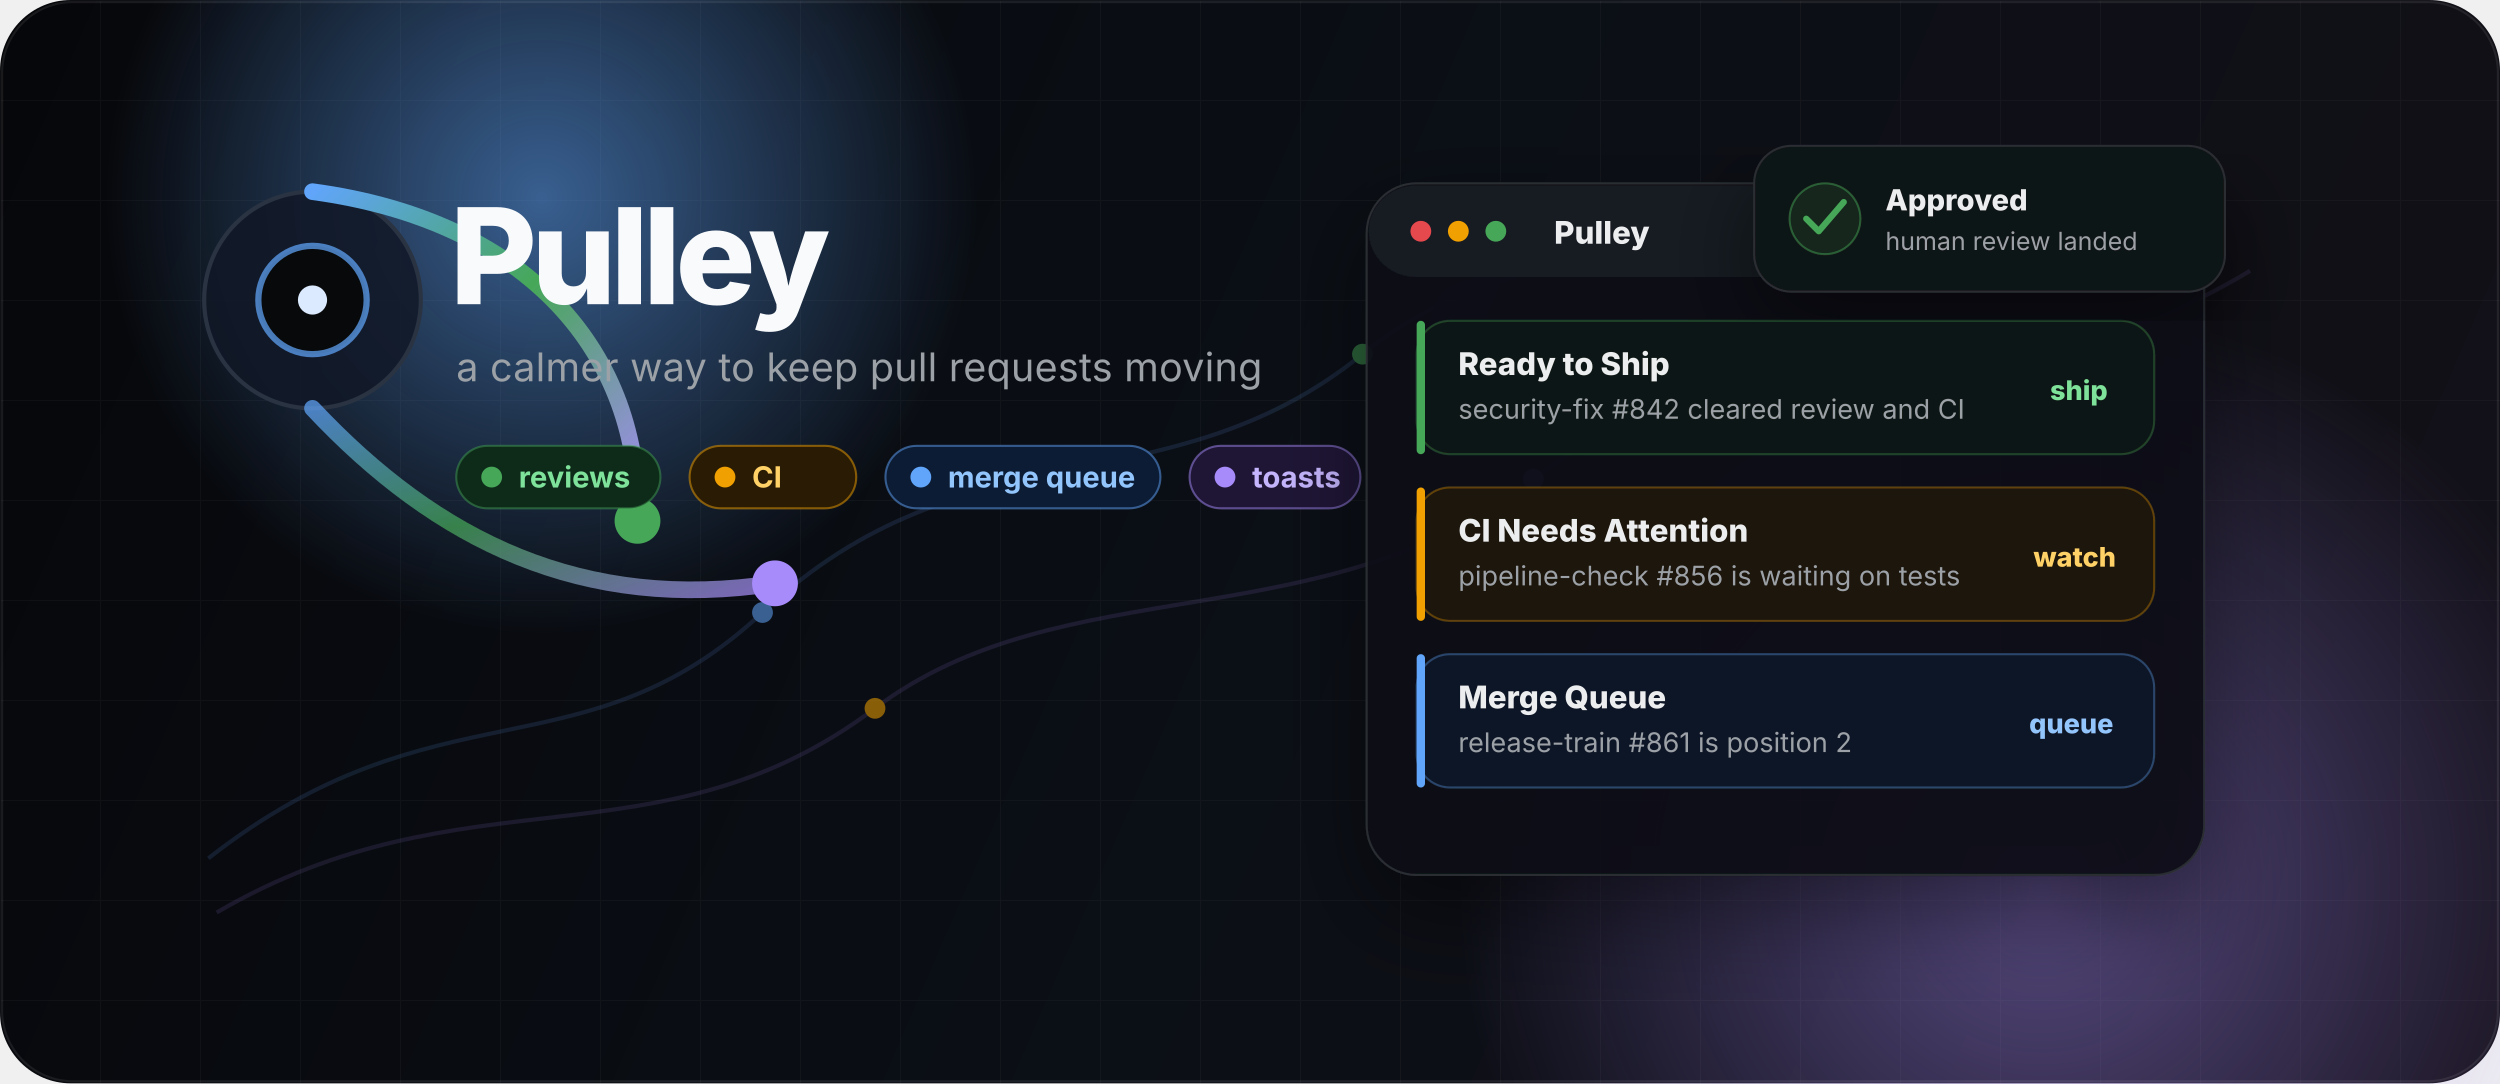
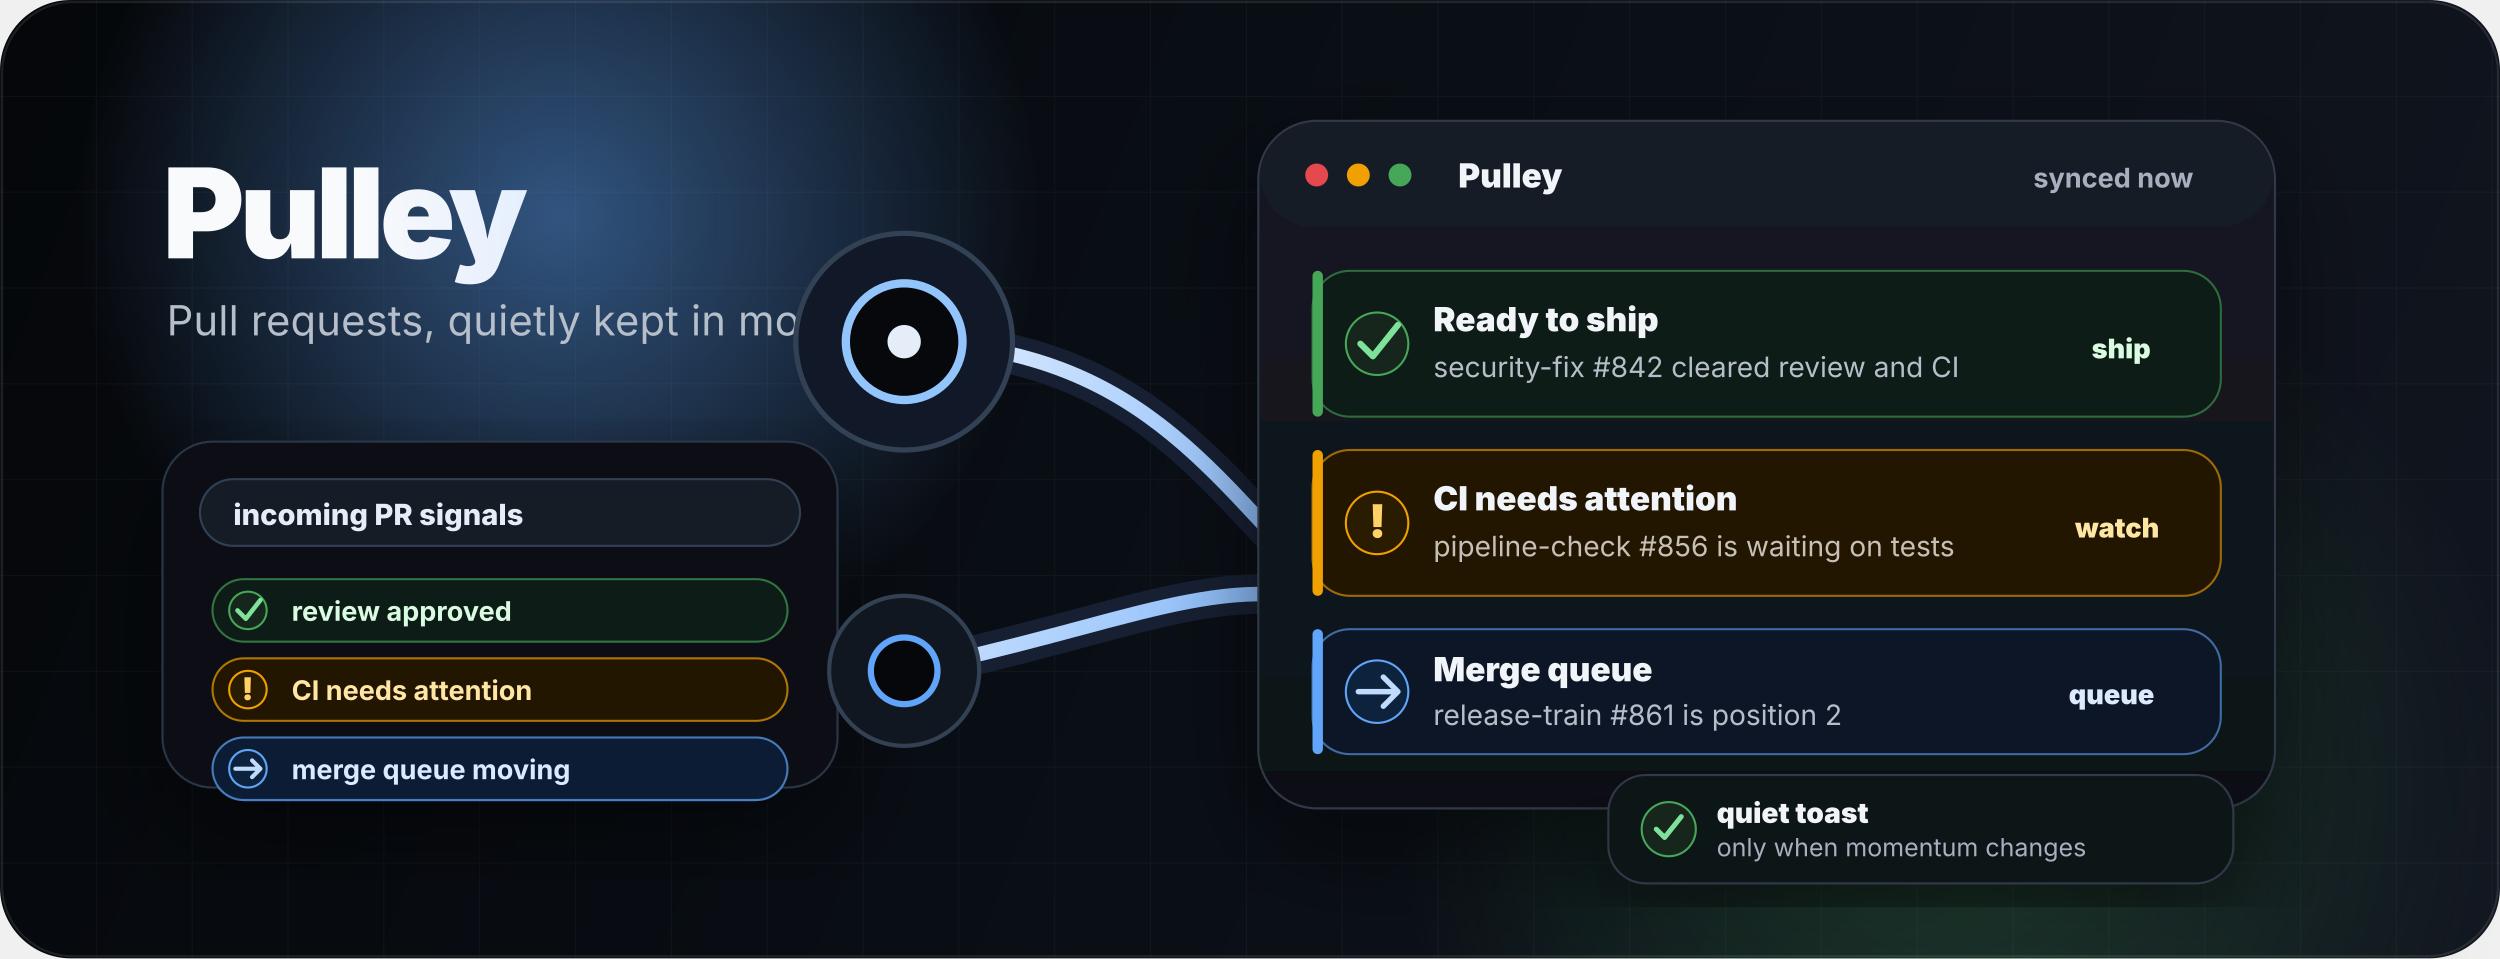
- <svg xmlns="http://www.w3.org/2000/svg" viewBox="0 0 1200 520" role="img" aria-labelledby="title desc">
+ <svg xmlns="http://www.w3.org/2000/svg" viewBox="0 0 1200 460" role="img" aria-labelledby="title desc">
  <defs>
-     <linearGradient id="bg" x1="0" y1="0" x2="1200" y2="520" gradientUnits="userSpaceOnUse">
-       <stop stop-color="#06070a" />
-       <stop offset="0.52" stop-color="#0b0f16" />
-       <stop offset="1" stop-color="#141018" />
+     <linearGradient id="bg" x1="0" y1="0" x2="1200" y2="460" gradientUnits="userSpaceOnUse">
+       <stop stop-color="#05070a" />
+       <stop offset="0.52" stop-color="#0a0f16" />
+       <stop offset="1" stop-color="#11151f" />
    </linearGradient>
    <radialGradient id="blueGlow" cx="50%" cy="50%" r="50%">
-       <stop stop-color="#60a5fa" stop-opacity="0.55" />
+       <stop stop-color="#60a5fa" stop-opacity="0.48" />
      <stop offset="1" stop-color="#60a5fa" stop-opacity="0" />
    </radialGradient>
-     <radialGradient id="violetGlow" cx="50%" cy="50%" r="50%">
-       <stop stop-color="#a78bfa" stop-opacity="0.45" />
-       <stop offset="1" stop-color="#a78bfa" stop-opacity="0" />
+     <radialGradient id="greenGlow" cx="50%" cy="50%" r="50%">
+       <stop stop-color="#46a758" stop-opacity="0.26" />
+       <stop offset="1" stop-color="#46a758" stop-opacity="0" />
    </radialGradient>
-     <linearGradient id="titleGrad" x1="214" y1="0" x2="530" y2="0" gradientUnits="userSpaceOnUse">
+     <linearGradient id="ropeGrad" x1="84" y1="82" x2="700" y2="340" gradientUnits="userSpaceOnUse">
+       <stop stop-color="#dbeafe" />
+       <stop offset="0.42" stop-color="#60a5fa" />
+       <stop offset="1" stop-color="#46a758" />
+     </linearGradient>
+     <linearGradient id="panelGrad" x1="0" y1="0" x2="0" y2="1">
+       <stop stop-color="#151a24" />
+       <stop offset="1" stop-color="#0d1117" />
+     </linearGradient>
+     <linearGradient id="titleGrad" x1="96" y1="0" x2="458" y2="0" gradientUnits="userSpaceOnUse">
      <stop stop-color="#f8fafc" />
-       <stop offset="0.5" stop-color="#bfdbfe" />
-       <stop offset="1" stop-color="#ddd6fe" />
+       <stop offset="0.58" stop-color="#c7dcff" />
+       <stop offset="1" stop-color="#93c5fd" />
    </linearGradient>
-     <linearGradient id="ropeGrad" x1="0" y1="0" x2="1" y2="1">
-       <stop stop-color="#60a5fa" />
-       <stop offset="0.48" stop-color="#46a758" />
-       <stop offset="1" stop-color="#a78bfa" />
-     </linearGradient>
-     <filter id="softShadow" x="-20%" y="-20%" width="140%" height="140%">
-       <feDropShadow dx="0" dy="18" stdDeviation="22" flood-color="#000000" flood-opacity="0.48" />
+     <filter id="softShadow" x="-18%" y="-18%" width="136%" height="140%">
+       <feDropShadow dx="0" dy="20" stdDeviation="24" flood-color="#000000" flood-opacity="0.5" />
    </filter>
-     <pattern id="grid" width="48" height="48" patternUnits="userSpaceOnUse">
-       <path d="M 48 0 L 0 0 0 48" fill="none" stroke="#ffffff" stroke-opacity="0.035" stroke-width="1" />
+     <pattern id="grid" width="46" height="46" patternUnits="userSpaceOnUse">
+       <path d="M46 0H0v46" fill="none" stroke="#ffffff" stroke-opacity="0.035" stroke-width="1" />
    </pattern>
  </defs>
-   <rect width="1200" height="520" rx="34" fill="url(#bg)" />
-   <rect width="1200" height="520" rx="34" fill="url(#grid)" />
-   <circle cx="260" cy="95" r="210" fill="url(#blueGlow)" />
-   <circle cx="980" cy="426" r="280" fill="url(#violetGlow)" />
-   <rect x="1" y="1" width="1198" height="518" rx="34" fill="none" stroke="#ffffff" stroke-opacity="0.08" />
-   <g opacity="0.55">
-     <path d="M100 412 C210 326 280 374 366 294 C464 202 560 246 654 170 C744 97 842 144 934 86" fill="none" stroke="#60a5fa" stroke-opacity="0.24" stroke-width="2" />
-     <path d="M104 438 C224 368 316 418 420 340 C510 272 636 308 736 230 C846 146 944 212 1080 130" fill="none" stroke="#a78bfa" stroke-opacity="0.22" stroke-width="2" />
-     <circle cx="366" cy="294" r="5" fill="#60a5fa" />
-     <circle cx="654" cy="170" r="5" fill="#46a758" />
-     <circle cx="934" cy="86" r="5" fill="#a78bfa" />
-     <circle cx="420" cy="340" r="5" fill="#f0a000" />
-     <circle cx="736" cy="230" r="5" fill="#60a5fa" />
-   </g>
-   <g transform="translate(82 76)">
-     <circle cx="68" cy="68" r="52" fill="#111827" fill-opacity="0.86" stroke="#2a3342" stroke-width="2" />
-     <circle cx="68" cy="68" r="26" fill="#08090a" stroke="#60a5fa" stroke-opacity="0.72" stroke-width="3" />
-     <circle cx="68" cy="68" r="7" fill="#dbeafe" />
-     <path d="M68 16 C172 30 226 94 224 174" fill="none" stroke="url(#ropeGrad)" stroke-width="8" stroke-linecap="round" />
-     <path d="M68 120 C128 184 198 218 290 204" fill="none" stroke="url(#ropeGrad)" stroke-width="8" stroke-linecap="round" opacity="0.72" />
-     <circle cx="224" cy="174" r="11" fill="#46a758" />
-     <circle cx="290" cy="204" r="11" fill="#a78bfa" />
-   </g>
-   <g transform="translate(216 92)">
-     <text x="0" y="54" fill="url(#titleGrad)" font-family="-apple-system,BlinkMacSystemFont,'SF Pro Display','Segoe UI',sans-serif" font-size="64" font-weight="800" letter-spacing="-2.6">Pulley</text>
-     <text x="3" y="91" fill="#9ba1a6" font-family="-apple-system,BlinkMacSystemFont,'SF Pro Text','Segoe UI',sans-serif" font-size="19" letter-spacing="0.1">a calmer way to keep pull requests moving</text>
-     <g transform="translate(3 122)" font-family="-apple-system,BlinkMacSystemFont,'SF Pro Text','Segoe UI',sans-serif" font-size="14" font-weight="700">
-       <rect x="0" y="0" width="98" height="30" rx="15" fill="#0e2b1a" stroke="#46a758" stroke-opacity="0.45" />
-       <circle cx="17" cy="15" r="5" fill="#46a758" />
-       <text x="30" y="20" fill="#7ee29a">reviews</text>
-       <rect x="112" y="0" width="80" height="30" rx="15" fill="#2a1b04" stroke="#f0a000" stroke-opacity="0.5" />
-       <circle cx="129" cy="15" r="5" fill="#f0a000" />
-       <text x="142" y="20" fill="#ffd166">CI</text>
-       <rect x="206" y="0" width="132" height="30" rx="15" fill="#0c1c35" stroke="#60a5fa" stroke-opacity="0.5" />
-       <circle cx="223" cy="15" r="5" fill="#60a5fa" />
-       <text x="236" y="20" fill="#93c5fd">merge queue</text>
-       <rect x="352" y="0" width="82" height="30" rx="15" fill="#1f1636" stroke="#a78bfa" stroke-opacity="0.5" />
-       <circle cx="369" cy="15" r="5" fill="#a78bfa" />
-       <text x="382" y="20" fill="#c4b5fd">toasts</text>
+   <rect width="1200" height="460" rx="34" fill="url(#bg)" />
+   <rect width="1200" height="460" rx="34" fill="url(#grid)" />
+   <circle cx="268" cy="104" r="230" fill="url(#blueGlow)" />
+   <circle cx="940" cy="380" r="270" fill="url(#greenGlow)" />
+   <rect x="1" y="1" width="1198" height="458" rx="34" fill="none" stroke="#ffffff" stroke-opacity="0.1" />
+   <g transform="translate(78 70)" font-family="-apple-system,BlinkMacSystemFont,'SF Pro Text','Segoe UI',sans-serif">
+     <text x="0" y="54" fill="url(#titleGrad)" font-size="60" font-weight="850" letter-spacing="-2.4">Pulley</text>
+     <text x="2" y="91" fill="#b6beca" font-size="20" letter-spacing="0.1">Pull requests, quietly kept in motion.</text>
+     <g transform="translate(0 142)" filter="url(#softShadow)">
+       <rect width="324" height="166" rx="24" fill="#0d1117" stroke="#2b3544" />
+       <rect x="18" y="18" width="288" height="32" rx="16" fill="#141b27" stroke="#334155" />
+       <text x="34" y="40" fill="#e5edf8" font-size="14" font-weight="800">incoming PR signals</text>
+       <g transform="translate(24 66)">
+         <rect width="276" height="30" rx="15" fill="#0e1b13" stroke="#46a758" stroke-opacity="0.65" />
+         <circle cx="17" cy="15" r="9" fill="#14251a" stroke="#46a758" />
+         <path d="M12 15l4 4 7-9" fill="none" stroke="#7ee29a" stroke-width="2.2" stroke-linecap="round" stroke-linejoin="round" />
+         <text x="38" y="20" fill="#d9fbe2" font-size="13" font-weight="750">review approved</text>
+       </g>
+       <g transform="translate(24 104)">
+         <rect width="276" height="30" rx="15" fill="#221606" stroke="#f0a000" stroke-opacity="0.7" />
+         <circle cx="17" cy="15" r="9" fill="#2b1b05" stroke="#f0a000" />
+         <text x="14" y="20" fill="#ffd166" font-size="15" font-weight="900">!</text>
+         <text x="38" y="20" fill="#ffe6a3" font-size="13" font-weight="750">CI needs attention</text>
+       </g>
+       <g transform="translate(24 142)">
+         <rect width="276" height="30" rx="15" fill="#0d1f35" stroke="#60a5fa" stroke-opacity="0.7" />
+         <circle cx="17" cy="15" r="9" fill="#0e243d" stroke="#60a5fa" />
+         <path d="M11 15h12M19 11l4 4-4 4" fill="none" stroke="#bfdbfe" stroke-width="2" stroke-linecap="round" stroke-linejoin="round" />
+         <text x="38" y="20" fill="#dbeafe" font-size="13" font-weight="750">merge queue moving</text>
+       </g>
    </g>
  </g>
-   <g transform="translate(656 88)" filter="url(#softShadow)">
-     <rect width="402" height="332" rx="24" fill="#0f1117" fill-opacity="0.92" stroke="#2a2d33" />
-     <rect x="1" y="1" width="400" height="44" rx="23" fill="#171a22" />
-     <circle cx="26" cy="23" r="5" fill="#e5484d" />
-     <circle cx="44" cy="23" r="5" fill="#f0a000" />
-     <circle cx="62" cy="23" r="5" fill="#46a758" />
-     <text x="90" y="29" fill="#ecedee" font-family="-apple-system,BlinkMacSystemFont,'SF Pro Text','Segoe UI',sans-serif" font-size="15" font-weight="800">Pulley</text>
-     <text x="310" y="29" fill="#6c7075" font-family="-apple-system,BlinkMacSystemFont,'SF Pro Text','Segoe UI',sans-serif" font-size="12">synced now</text>
-     <g transform="translate(24 66)" font-family="-apple-system,BlinkMacSystemFont,'SF Pro Text','Segoe UI',sans-serif">
-       <rect width="354" height="64" rx="16" fill="#101813" stroke="#46a758" stroke-opacity="0.32" />
-       <rect width="4" height="64" rx="2" fill="#46a758" />
-       <text x="20" y="26" fill="#ecedee" font-size="15" font-weight="800">Ready to Ship</text>
-       <text x="20" y="47" fill="#9ba1a6" font-size="13">security-fix #842 cleared review and CI</text>
-       <text x="304" y="38" fill="#7ee29a" font-size="13" font-weight="800">ship</text>
+   <g transform="translate(376 78)">
+     <path d="M58 86C178 88 210 160 270 214C338 275 424 279 516 260" fill="none" stroke="#172033" stroke-width="19" stroke-linecap="round" />
+     <path d="M58 86C178 88 210 160 270 214C338 275 424 279 516 260" fill="none" stroke="url(#ropeGrad)" stroke-width="7" stroke-linecap="round" />
+     <path d="M58 244C166 222 212 194 270 214" fill="none" stroke="#172033" stroke-width="19" stroke-linecap="round" />
+     <path d="M58 244C166 222 212 194 270 214" fill="none" stroke="url(#ropeGrad)" stroke-width="7" stroke-linecap="round" />
+     <circle cx="58" cy="86" r="52" fill="#111827" stroke="#334155" stroke-width="2.5" />
+     <circle cx="58" cy="86" r="28" fill="#06080c" stroke="#93c5fd" stroke-width="4" />
+     <circle cx="58" cy="86" r="8" fill="#e5edf8" />
+     <circle cx="58" cy="244" r="36" fill="#101720" stroke="#334155" stroke-width="2" />
+     <circle cx="58" cy="244" r="16" fill="#05070a" stroke="#60a5fa" stroke-width="3" />
+     <circle cx="270" cy="214" r="10" fill="#60a5fa" stroke="#dbeafe" stroke-width="2" />
+     <circle cx="516" cy="260" r="10" fill="#46a758" stroke="#d9fbe2" stroke-width="2" />
+   </g>
+   <g transform="translate(604 58)" filter="url(#softShadow)">
+     <rect width="488" height="330" rx="28" fill="url(#panelGrad)" stroke="#313846" />
+     <rect x="1" y="1" width="486" height="50" rx="27" fill="#171d28" />
+     <circle cx="28" cy="26" r="5.5" fill="#e5484d" />
+     <circle cx="48" cy="26" r="5.5" fill="#f0a000" />
+     <circle cx="68" cy="26" r="5.5" fill="#46a758" />
+     <text x="96" y="32" fill="#f1f5f9" font-family="-apple-system,BlinkMacSystemFont,'SF Pro Text','Segoe UI',sans-serif" font-size="16" font-weight="850">Pulley</text>
+     <text x="372" y="32" fill="#a7b0be" font-family="-apple-system,BlinkMacSystemFont,'SF Pro Text','Segoe UI',sans-serif" font-size="13" font-weight="650">synced now</text>
+     <g transform="translate(26 72)" font-family="-apple-system,BlinkMacSystemFont,'SF Pro Text','Segoe UI',sans-serif">
+       <rect width="436" height="70" rx="18" fill="#101a14" stroke="#46a758" stroke-opacity="0.58" />
+       <rect width="5" height="70" rx="2.5" fill="#46a758" />
+       <circle cx="31" cy="35" r="15" fill="#14251a" stroke="#46a758" />
+       <path d="M23 35l6 6 12-15" fill="none" stroke="#7ee29a" stroke-width="3" stroke-linecap="round" stroke-linejoin="round" />
+       <text x="58" y="29" fill="#f1f5f9" font-size="16" font-weight="850">Ready to ship</text>
+       <text x="58" y="51" fill="#b6beca" font-size="13.5">security-fix #842 cleared review and CI</text>
+       <text x="374" y="42" fill="#d9fbe2" font-size="13" font-weight="850">ship</text>
    </g>
-     <g transform="translate(24 146)" font-family="-apple-system,BlinkMacSystemFont,'SF Pro Text','Segoe UI',sans-serif">
-       <rect width="354" height="64" rx="16" fill="#1a1208" stroke="#f0a000" stroke-opacity="0.34" />
-       <rect width="4" height="64" rx="2" fill="#f0a000" />
-       <text x="20" y="26" fill="#ecedee" font-size="15" font-weight="800">CI Needs Attention</text>
-       <text x="20" y="47" fill="#9ba1a6" font-size="13">pipeline-check #856 is waiting on tests</text>
-       <text x="296" y="38" fill="#ffd166" font-size="13" font-weight="800">watch</text>
+     <g transform="translate(26 158)" font-family="-apple-system,BlinkMacSystemFont,'SF Pro Text','Segoe UI',sans-serif">
+       <rect width="436" height="70" rx="18" fill="#211506" stroke="#f0a000" stroke-opacity="0.62" />
+       <rect width="5" height="70" rx="2.5" fill="#f0a000" />
+       <circle cx="31" cy="35" r="15" fill="#2b1b05" stroke="#f0a000" />
+       <text x="27" y="42" fill="#ffd166" font-size="22" font-weight="900">!</text>
+       <text x="58" y="29" fill="#f1f5f9" font-size="16" font-weight="850">CI needs attention</text>
+       <text x="58" y="51" fill="#c7c0b4" font-size="13.5">pipeline-check #856 is waiting on tests</text>
+       <text x="366" y="42" fill="#ffe6a3" font-size="13" font-weight="850">watch</text>
    </g>
-     <g transform="translate(24 226)" font-family="-apple-system,BlinkMacSystemFont,'SF Pro Text','Segoe UI',sans-serif">
-       <rect width="354" height="64" rx="16" fill="#101727" stroke="#60a5fa" stroke-opacity="0.34" />
-       <rect width="4" height="64" rx="2" fill="#60a5fa" />
-       <text x="20" y="26" fill="#ecedee" font-size="15" font-weight="800">Merge Queue</text>
-       <text x="20" y="47" fill="#9ba1a6" font-size="13">release-train #861 is position 2</text>
-       <text x="294" y="38" fill="#93c5fd" font-size="13" font-weight="800">queue</text>
+     <g transform="translate(26 244)" font-family="-apple-system,BlinkMacSystemFont,'SF Pro Text','Segoe UI',sans-serif">
+       <rect width="436" height="60" rx="18" fill="#101827" stroke="#60a5fa" stroke-opacity="0.6" />
+       <rect width="5" height="60" rx="2.5" fill="#60a5fa" />
+       <circle cx="31" cy="30" r="15" fill="#0e243d" stroke="#60a5fa" />
+       <path d="M22 30h18M34 23l7 7-7 7" fill="none" stroke="#bfdbfe" stroke-width="2.6" stroke-linecap="round" stroke-linejoin="round" />
+       <text x="58" y="25" fill="#f1f5f9" font-size="16" font-weight="850">Merge queue</text>
+       <text x="58" y="46" fill="#b6beca" font-size="13.5">release-train #861 is position 2</text>
+       <text x="363" y="36" fill="#dbeafe" font-size="13" font-weight="850">queue</text>
    </g>
  </g>
-   <g transform="translate(842 70)" filter="url(#softShadow)" font-family="-apple-system,BlinkMacSystemFont,'SF Pro Text','Segoe UI',sans-serif">
-     <rect width="226" height="70" rx="18" fill="#111214" stroke="#2a2d33" />
-     <circle cx="34" cy="35" r="17" fill="#14251a" stroke="#46a758" stroke-opacity="0.48" />
-     <path d="M25 35l6 6 12-14" fill="none" stroke="#46a758" stroke-width="3" stroke-linecap="round" stroke-linejoin="round" />
-     <text x="63" y="31" fill="#ecedee" font-size="14" font-weight="800">Approved</text>
-     <text x="63" y="50" fill="#9ba1a6" font-size="12">human review landed</text>
+   <g transform="translate(772 372)" font-family="-apple-system,BlinkMacSystemFont,'SF Pro Text','Segoe UI',sans-serif" filter="url(#softShadow)">
+     <rect width="300" height="52" rx="18" fill="#101319" stroke="#313846" />
+     <circle cx="29" cy="26" r="13" fill="#14251a" stroke="#46a758" />
+     <path d="M23 26l4 4 8-10" fill="none" stroke="#7ee29a" stroke-width="2.4" stroke-linecap="round" stroke-linejoin="round" />
+     <text x="52" y="23" fill="#f1f5f9" font-size="13.5" font-weight="850">quiet toast</text>
+     <text x="52" y="39" fill="#a7b0be" font-size="12">only when momentum changes</text>
  </g>
</svg>
